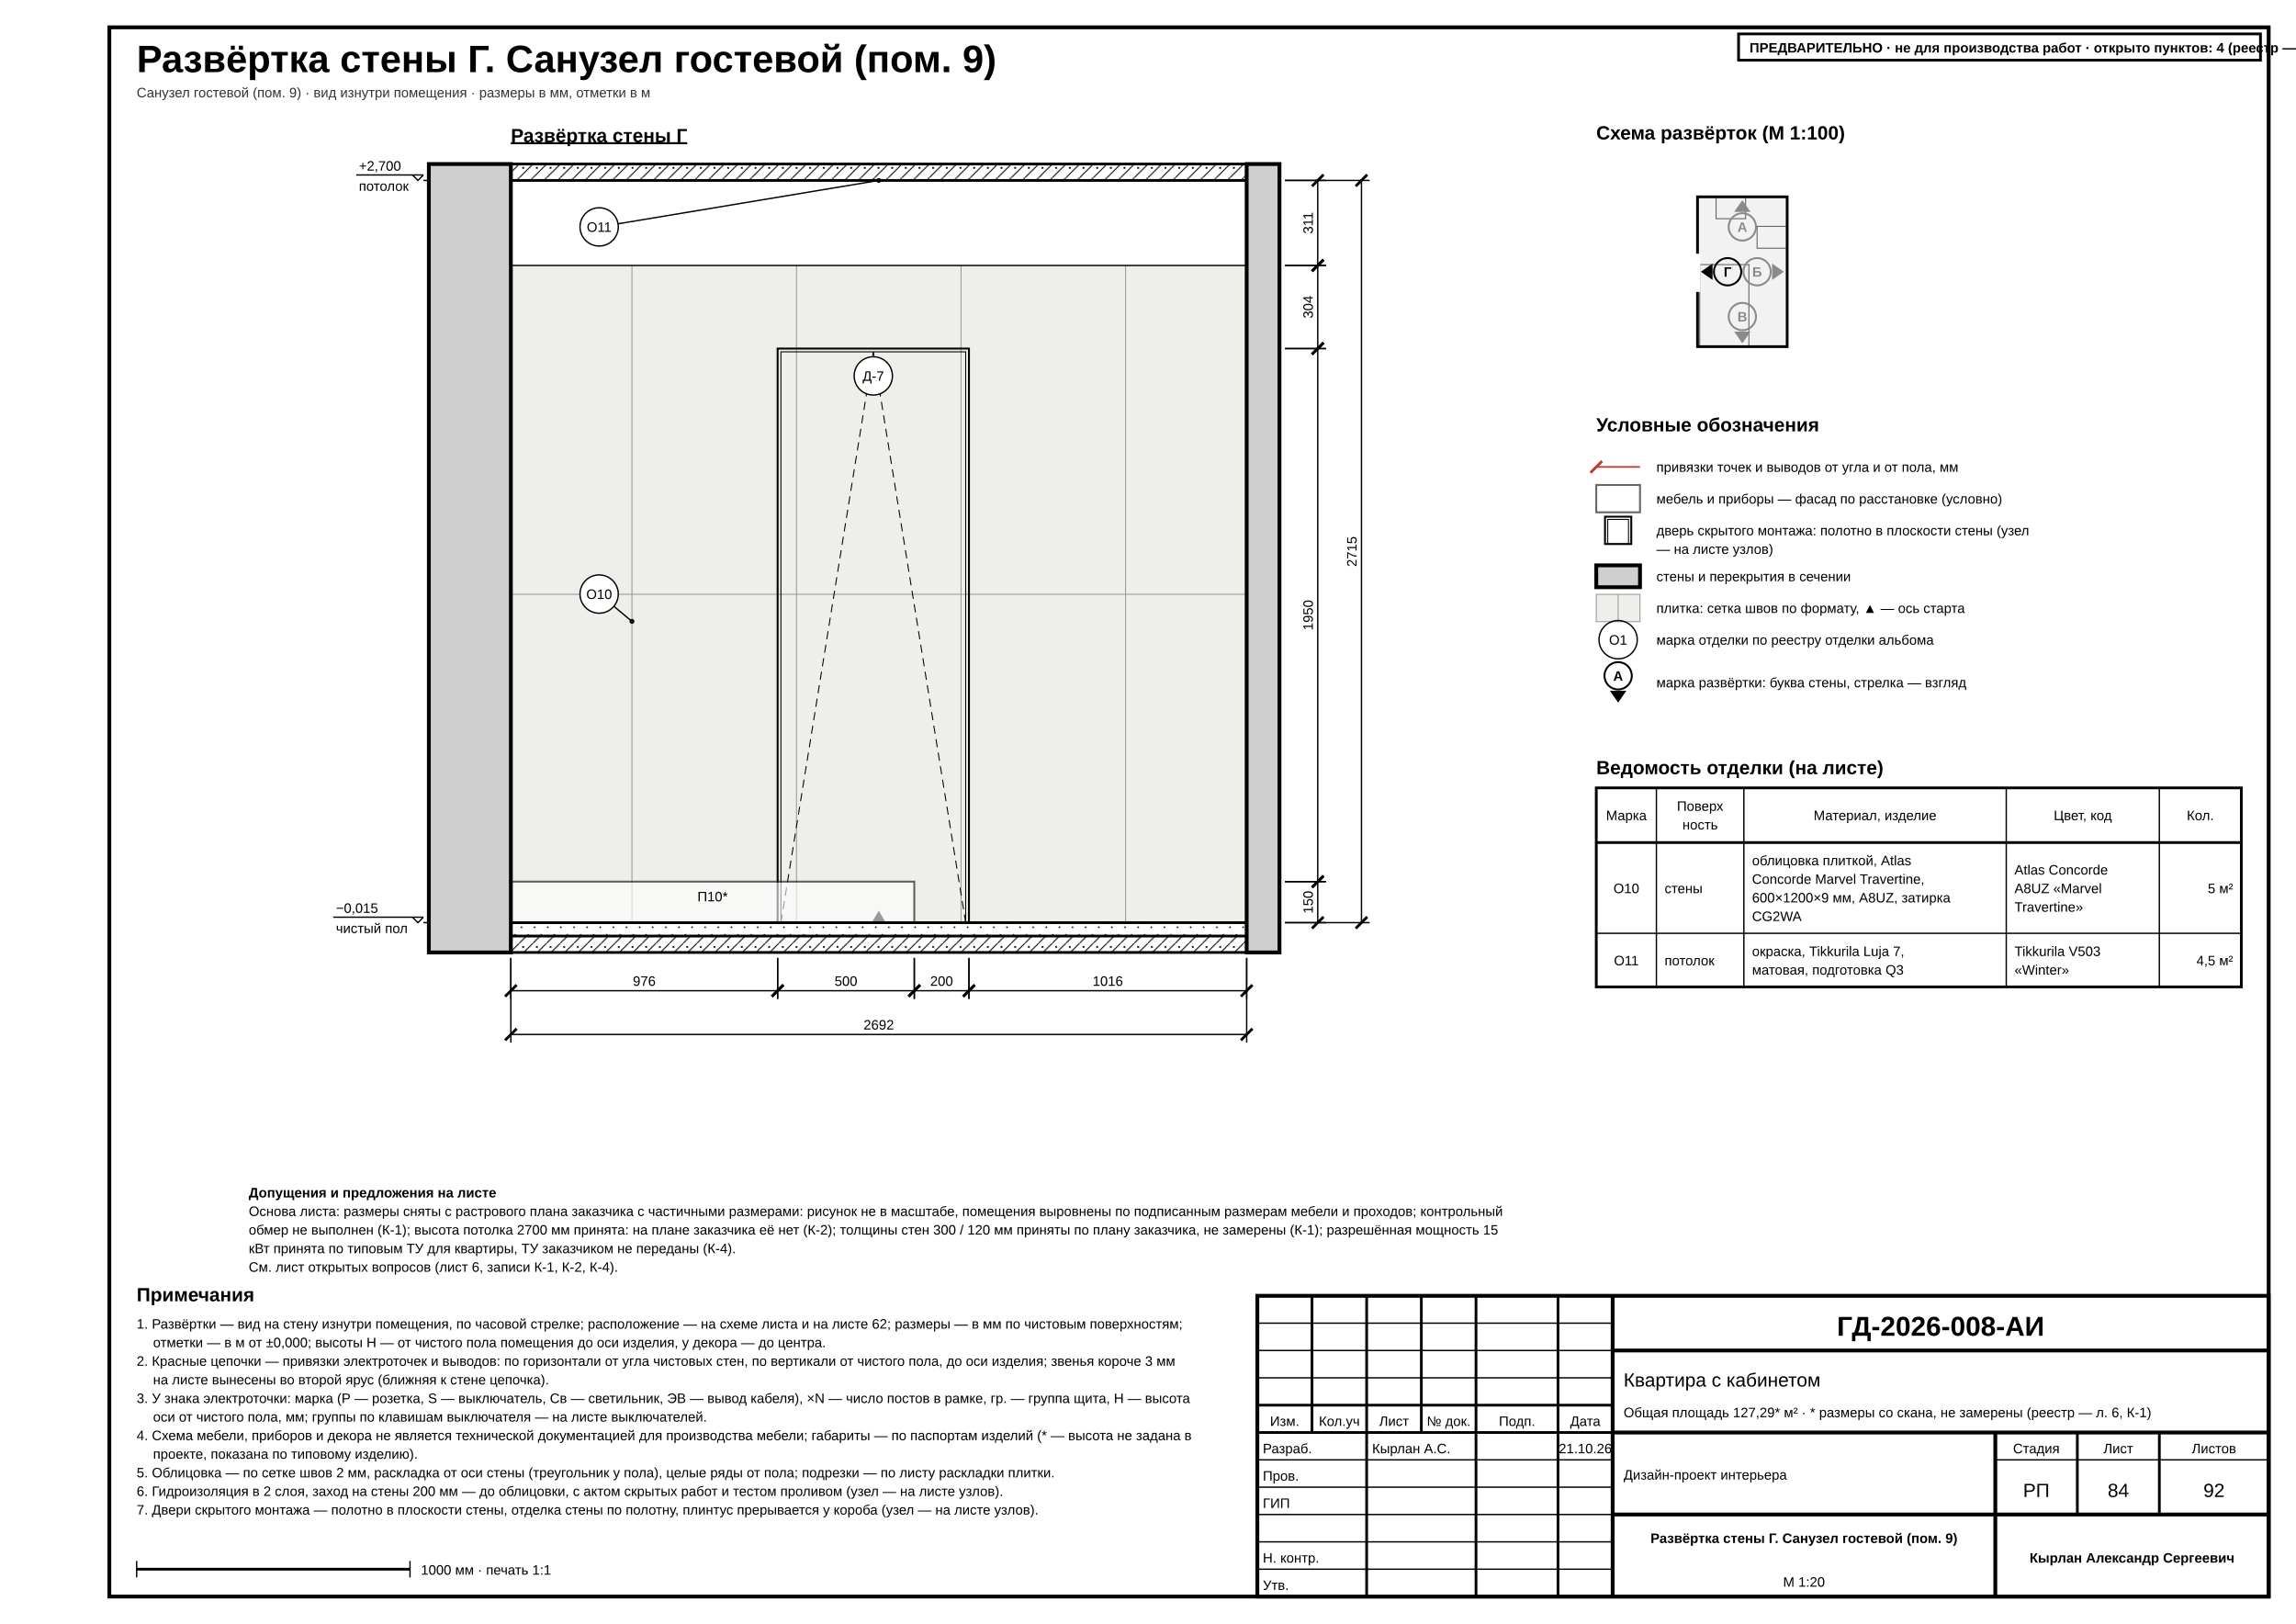
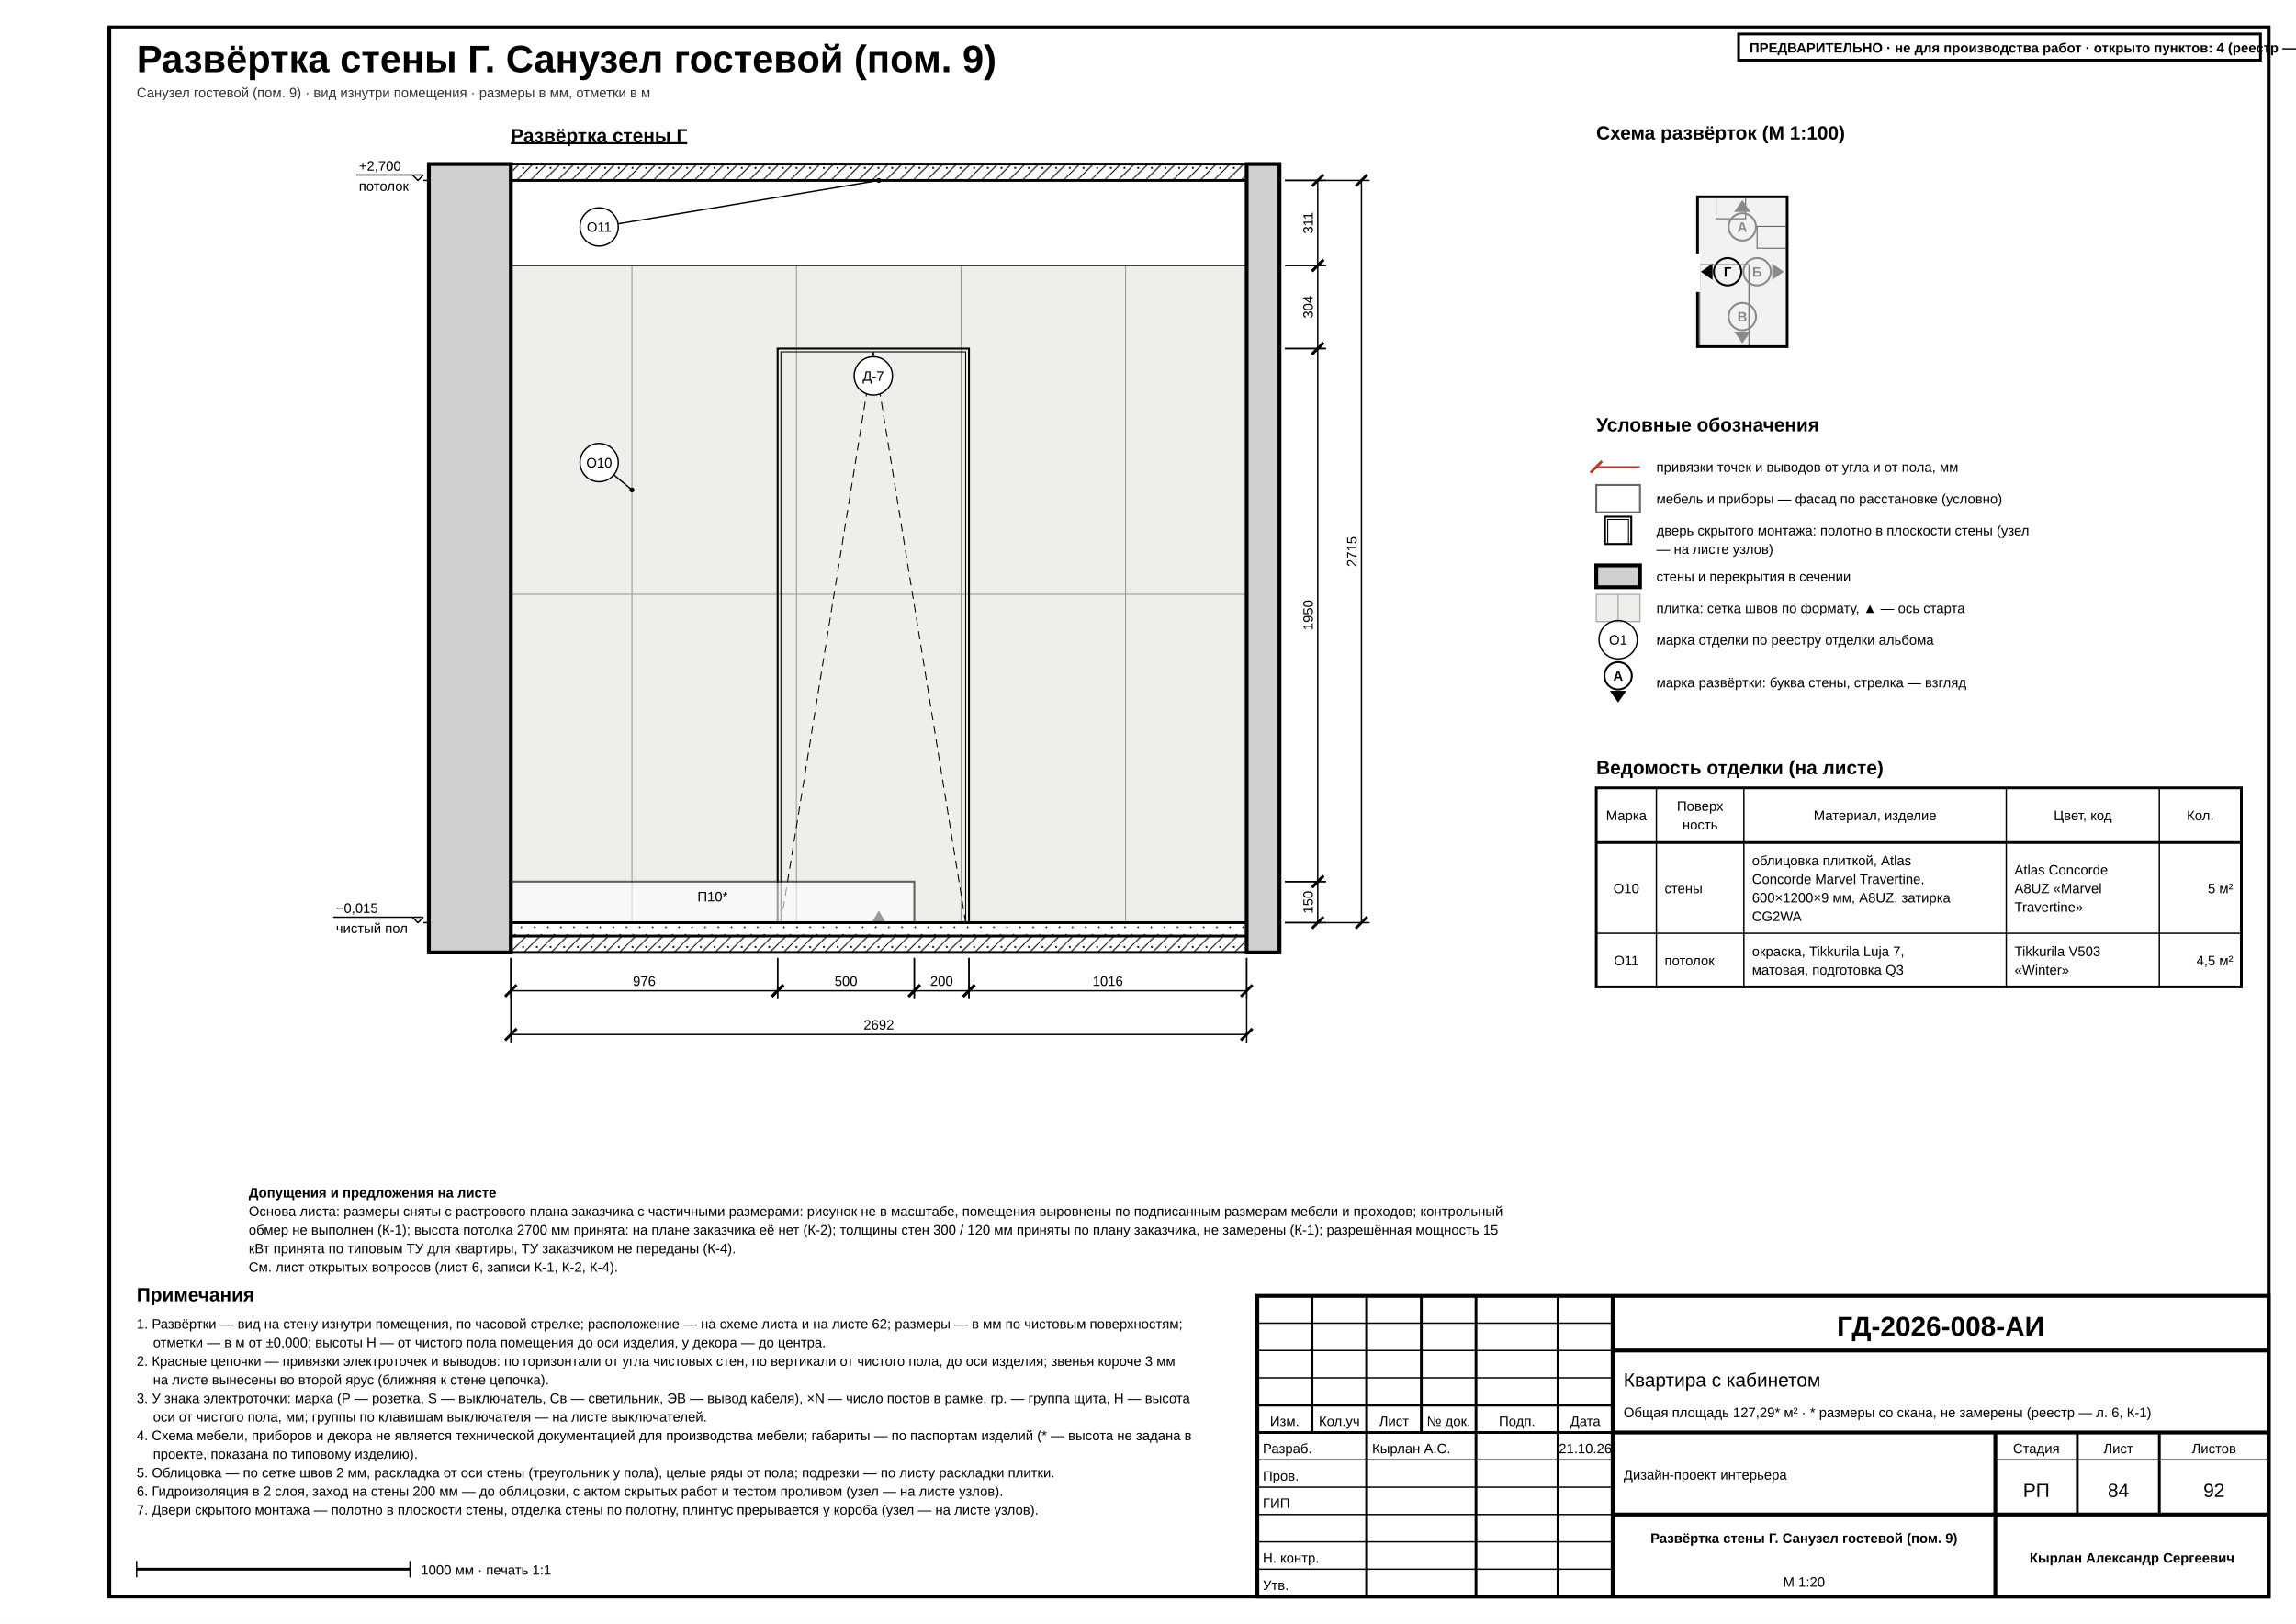
<svg xmlns="http://www.w3.org/2000/svg" width="420mm" height="297mm" viewBox="0 0 420 297" font-family="'GOST type A','ISOCPEUR','Arial Narrow',Arial,sans-serif" data-sheet="elevation" data-scale="1:20">
  <rect width="420" height="297" fill="#fff" />
  <rect x="20" y="5" width="395" height="287" fill="none" stroke="#000" stroke-width="0.7" />
  <text x="25" y="13.2" font-size="7" font-weight="700" fill="#000">Развёртка стены Г. Санузел гостевой (пом. 9)</text>
  <text x="25" y="17.8" font-size="2.5" fill="#333">Санузел гостевой (пом. 9) · вид изнутри помещения · размеры в мм, отметки в м</text>
  <defs>
    <pattern id="h-concrete" patternUnits="userSpaceOnUse" width="2.5" height="2.5">
      <line x1="0" y1="2.5" x2="2.5" y2="0" stroke="#000" stroke-width="0.18" />
      <circle cx="0.7" cy="0.7" r="0.18" fill="#000" />
    </pattern>
    <pattern id="h-screed" patternUnits="userSpaceOnUse" width="2.4" height="2.4">
      <circle cx="0.6" cy="0.6" r="0.16" fill="#000" />
      <circle cx="1.8" cy="1.6" r="0.16" fill="#000" />
    </pattern>
  </defs>
  <g data-el="view" data-scale="1:20" data-wall="D">
    <text x="93.45" y="26" font-size="3.5" font-weight="700" text-decoration="underline" fill="#000">Развёртка стены Г</text>
    <g data-el="finish-zones">
      <clipPath id="ez-r9D6460">
        <rect x="93.45" y="33" width="134.6" height="135.75" />
      </clipPath>
      <g clip-path="url(#ez-r9D6460)">
        <rect x="93.45" y="48.55" width="134.6" height="120.2" fill="#eeeeea" stroke="none" />
        <g data-el="tile-grid" stroke="#9a9a9a">
          <line x1="115.6" y1="48.55" x2="115.6" y2="168.75" stroke-width="0.18" />
          <line x1="145.7" y1="48.55" x2="145.7" y2="168.75" stroke-width="0.18" />
          <line x1="175.8" y1="48.55" x2="175.8" y2="168.75" stroke-width="0.18" />
          <line x1="205.9" y1="48.55" x2="205.9" y2="168.75" stroke-width="0.18" />
          <line x1="93.45" y1="108.7" x2="228.05" y2="108.7" stroke-width="0.18" />
          <g data-el="tile-start">
            <path d="M 159.35 168.95 L 160.75 166.55 L 162.15 168.95 Z" fill="#000" stroke="none" />
          </g>
        </g>
        <line x1="93.45" y1="48.55" x2="228.05" y2="48.55" stroke="#000" stroke-width="0.25" />
      </g>
    </g>
    <g data-el="openings">
      <rect x="142.25" y="63.75" width="35" height="105" fill="none" stroke="#000" stroke-width="0.35" />
      <rect x="142.85" y="64.35" width="33.8" height="104.4" fill="none" stroke="#000" stroke-width="0.18" />
      <line x1="142.85" y1="168.75" x2="159.75" y2="64.35" stroke="#000" stroke-width="0.18" stroke-dasharray="1.5 1" />
      <line x1="176.65" y1="168.75" x2="159.75" y2="64.35" stroke="#000" stroke-width="0.18" stroke-dasharray="1.5 1" />
      <g data-el="mark">
        <circle cx="159.75" cy="68.75" r="3.5" fill="#fff" stroke="#000" stroke-width="0.25" />
        <text x="159.75" y="69.65" font-size="2.5" text-anchor="middle" fill="#000">Д-7</text>
      </g>
    </g>
    <g data-el="furniture" opacity="0.6">
      <rect x="93.45" y="161.25" width="73.8" height="7.5" fill="#fff" stroke="#000" stroke-width="0.35" />
    </g>
    <text x="130.35" y="164.85" font-size="2.5" text-anchor="middle" fill="#000">П10*</text>
    <g data-el="walls">
      <rect x="78.45" y="30" width="15" height="144.2" fill="#cfcfcf" stroke="#000" stroke-width="0.7" />
      <rect x="228.05" y="30" width="6" height="144.2" fill="#cfcfcf" stroke="#000" stroke-width="0.7" />
      <rect x="93.45" y="30" width="134.6" height="3" fill="url(#h-concrete)" stroke="#000" stroke-width="0.5" />
      <rect x="93.45" y="171.2" width="134.6" height="3" fill="url(#h-concrete)" stroke="#000" stroke-width="0.5" />
      <rect x="93.45" y="168.75" width="134.6" height="2.45" fill="url(#h-screed)" stroke="#000" stroke-width="0.25" />
      <line x1="93.45" y1="168.75" x2="228.05" y2="168.75" stroke="#000" stroke-width="0.5" />
    </g>
    <g data-el="el-points" />
    <g data-el="el-labels" />
    <g data-el="finish-marks">
      <g data-el="finish-mark">
-         <line x1="112.29" y1="110.89" x2="115.6" y2="113.65" stroke="#000" stroke-width="0.25" />
-         <circle cx="115.6" cy="113.65" r="0.45" fill="#000" />
-         <circle cx="109.6" cy="108.65" r="3.5" fill="#fff" stroke="#000" stroke-width="0.25" />
-         <text x="109.6" y="109.55" font-size="2.5" text-anchor="middle" fill="#000">О10</text>
+         <line x1="112.29" y1="86.85" x2="115.6" y2="89.61" stroke="#000" stroke-width="0.25" />
+         <circle cx="115.6" cy="89.61" r="0.45" fill="#000" />
+         <circle cx="109.6" cy="84.61" r="3.5" fill="#fff" stroke="#000" stroke-width="0.25" />
+         <text x="109.6" y="85.51" font-size="2.5" text-anchor="middle" fill="#000">О10</text>
      </g>
      <g data-el="finish-mark">
        <line x1="113.05" y1="40.93" x2="160.75" y2="33" stroke="#000" stroke-width="0.25" />
        <circle cx="160.75" cy="33" r="0.45" fill="#000" />
        <circle cx="109.6" cy="41.5" r="3.5" fill="#fff" stroke="#000" stroke-width="0.25" />
        <text x="109.6" y="42.4" font-size="2.5" text-anchor="middle" fill="#000">О11</text>
      </g>
    </g>
    <g data-el="levels">
      <line x1="77.45" y1="168.75" x2="78.45" y2="168.75" stroke="#000" stroke-width="0.25" />
-       <g data-el="level">
+       <g data-el="level" data-v="-15">
        <path d="M 75.45 167.75 L 76.45 168.75 L 77.45 167.75" fill="none" stroke="#000" stroke-width="0.25" />
        <line x1="77.45" y1="167.75" x2="60.95" y2="167.75" stroke="#000" stroke-width="0.25" />
        <text x="61.45" y="166.95" font-size="2.5" fill="#000">−0,015</text>
        <text x="61.45" y="170.65" font-size="2.5" fill="#000">чистый пол</text>
      </g>
      <line x1="77.45" y1="33" x2="78.45" y2="33" stroke="#000" stroke-width="0.25" />
-       <g data-el="level">
+       <g data-el="level" data-v="2700">
        <path d="M 75.45 32 L 76.45 33 L 77.45 32" fill="none" stroke="#000" stroke-width="0.25" />
        <line x1="77.45" y1="32" x2="65.15" y2="32" stroke="#000" stroke-width="0.25" />
        <text x="65.65" y="31.2" font-size="2.5" fill="#000">+2,700</text>
        <text x="65.65" y="34.9" font-size="2.5" fill="#000">потолок</text>
      </g>
    </g>
    <g data-el="dims">
      <g data-a="r9D6460u0" data-b="r9D6460u976">
        <line x1="93.45" y1="175.2" x2="93.45" y2="182.7" stroke="#000" stroke-width="0.25" />
        <line x1="142.25" y1="175.2" x2="142.25" y2="182.7" stroke="#000" stroke-width="0.25" />
        <line x1="93.45" y1="181.2" x2="142.25" y2="181.2" stroke="#000" stroke-width="0.25" />
        <line x1="92.39" y1="182.26" x2="94.51" y2="180.14" stroke="#000" stroke-width="0.5" />
        <line x1="141.19" y1="182.26" x2="143.31" y2="180.14" stroke="#000" stroke-width="0.5" />
        <text x="117.85" y="180.3" font-size="2.5" text-anchor="middle" fill="#000">976</text>
      </g>
      <g data-a="r9D6460u976" data-b="r9D6460u1476">
        <line x1="142.25" y1="175.2" x2="142.25" y2="182.7" stroke="#000" stroke-width="0.25" />
        <line x1="167.25" y1="175.2" x2="167.25" y2="182.7" stroke="#000" stroke-width="0.25" />
        <line x1="142.25" y1="181.2" x2="167.25" y2="181.2" stroke="#000" stroke-width="0.25" />
        <line x1="141.19" y1="182.26" x2="143.31" y2="180.14" stroke="#000" stroke-width="0.5" />
        <line x1="166.19" y1="182.26" x2="168.31" y2="180.14" stroke="#000" stroke-width="0.5" />
        <text x="154.75" y="180.3" font-size="2.5" text-anchor="middle" fill="#000">500</text>
      </g>
      <g data-a="r9D6460u1476" data-b="r9D6460u1676">
        <line x1="167.25" y1="175.2" x2="167.25" y2="182.7" stroke="#000" stroke-width="0.25" />
        <line x1="177.25" y1="175.2" x2="177.25" y2="182.7" stroke="#000" stroke-width="0.25" />
        <line x1="167.25" y1="181.2" x2="177.25" y2="181.2" stroke="#000" stroke-width="0.25" />
        <line x1="166.19" y1="182.26" x2="168.31" y2="180.14" stroke="#000" stroke-width="0.5" />
        <line x1="176.19" y1="182.26" x2="178.31" y2="180.14" stroke="#000" stroke-width="0.5" />
        <text x="172.25" y="180.3" font-size="2.5" text-anchor="middle" fill="#000">200</text>
      </g>
      <g data-a="r9D6460u1676" data-b="r9D6460u2692">
        <line x1="177.25" y1="175.2" x2="177.25" y2="182.7" stroke="#000" stroke-width="0.25" />
        <line x1="228.05" y1="175.2" x2="228.05" y2="182.7" stroke="#000" stroke-width="0.25" />
        <line x1="177.25" y1="181.2" x2="228.05" y2="181.2" stroke="#000" stroke-width="0.25" />
        <line x1="176.19" y1="182.26" x2="178.31" y2="180.14" stroke="#000" stroke-width="0.5" />
        <line x1="226.99" y1="182.26" x2="229.11" y2="180.14" stroke="#000" stroke-width="0.5" />
        <text x="202.65" y="180.3" font-size="2.5" text-anchor="middle" fill="#000">1016</text>
      </g>
      <g data-a="r9D6460u0" data-b="r9D6460u2692" data-control="1">
        <line x1="93.45" y1="175.2" x2="93.45" y2="190.7" stroke="#000" stroke-width="0.25" />
        <line x1="228.05" y1="175.2" x2="228.05" y2="190.7" stroke="#000" stroke-width="0.25" />
        <line x1="93.45" y1="189.2" x2="228.05" y2="189.2" stroke="#000" stroke-width="0.25" />
        <line x1="92.39" y1="190.26" x2="94.51" y2="188.14" stroke="#000" stroke-width="0.5" />
        <line x1="226.99" y1="190.26" x2="229.11" y2="188.14" stroke="#000" stroke-width="0.5" />
        <text x="160.75" y="188.3" font-size="2.5" text-anchor="middle" fill="#000">2692</text>
      </g>
      <g data-a="r9D6460h0" data-b="r9D6460h150">
        <line x1="235.05" y1="161.25" x2="242.55" y2="161.25" stroke="#000" stroke-width="0.25" />
        <line x1="235.05" y1="168.75" x2="242.55" y2="168.75" stroke="#000" stroke-width="0.25" />
        <line x1="241.05" y1="161.25" x2="241.05" y2="168.75" stroke="#000" stroke-width="0.25" />
        <line x1="239.99" y1="162.31" x2="242.11" y2="160.19" stroke="#000" stroke-width="0.5" />
        <line x1="239.99" y1="169.81" x2="242.11" y2="167.69" stroke="#000" stroke-width="0.5" />
        <text x="240.15" y="165" font-size="2.5" text-anchor="middle" transform="rotate(-90 240.15 165)" fill="#000">150</text>
      </g>
      <g data-a="r9D6460h150" data-b="r9D6460h2100">
        <line x1="235.05" y1="63.75" x2="242.55" y2="63.75" stroke="#000" stroke-width="0.25" />
        <line x1="235.05" y1="161.25" x2="242.55" y2="161.25" stroke="#000" stroke-width="0.25" />
        <line x1="241.05" y1="63.75" x2="241.05" y2="161.25" stroke="#000" stroke-width="0.25" />
        <line x1="239.99" y1="64.81" x2="242.11" y2="62.69" stroke="#000" stroke-width="0.5" />
        <line x1="239.99" y1="162.31" x2="242.11" y2="160.19" stroke="#000" stroke-width="0.5" />
        <text x="240.15" y="112.5" font-size="2.5" text-anchor="middle" transform="rotate(-90 240.15 112.5)" fill="#000">1950</text>
      </g>
      <g data-a="r9D6460h2100" data-b="r9D6460h2404">
        <line x1="235.05" y1="48.55" x2="242.55" y2="48.55" stroke="#000" stroke-width="0.25" />
        <line x1="235.05" y1="63.75" x2="242.55" y2="63.75" stroke="#000" stroke-width="0.25" />
        <line x1="241.05" y1="48.55" x2="241.05" y2="63.75" stroke="#000" stroke-width="0.25" />
        <line x1="239.99" y1="49.61" x2="242.11" y2="47.49" stroke="#000" stroke-width="0.5" />
        <line x1="239.99" y1="64.81" x2="242.11" y2="62.69" stroke="#000" stroke-width="0.5" />
        <text x="240.15" y="56.15" font-size="2.5" text-anchor="middle" transform="rotate(-90 240.15 56.15)" fill="#000">304</text>
      </g>
      <g data-a="r9D6460h2404" data-b="r9D6460h2715">
        <line x1="235.05" y1="33" x2="242.55" y2="33" stroke="#000" stroke-width="0.25" />
        <line x1="235.05" y1="48.55" x2="242.55" y2="48.55" stroke="#000" stroke-width="0.25" />
        <line x1="241.05" y1="33" x2="241.05" y2="48.55" stroke="#000" stroke-width="0.25" />
        <line x1="239.99" y1="34.06" x2="242.11" y2="31.94" stroke="#000" stroke-width="0.5" />
        <line x1="239.99" y1="49.61" x2="242.11" y2="47.49" stroke="#000" stroke-width="0.5" />
        <text x="240.15" y="40.77" font-size="2.5" text-anchor="middle" transform="rotate(-90 240.15 40.77)" fill="#000">311</text>
      </g>
      <g data-a="r9D6460h0" data-b="r9D6460h2715" data-control="1">
        <line x1="235.05" y1="33" x2="250.55" y2="33" stroke="#000" stroke-width="0.25" />
        <line x1="235.05" y1="168.75" x2="250.55" y2="168.75" stroke="#000" stroke-width="0.25" />
        <line x1="249.05" y1="33" x2="249.05" y2="168.75" stroke="#000" stroke-width="0.25" />
        <line x1="247.99" y1="34.06" x2="250.11" y2="31.94" stroke="#000" stroke-width="0.5" />
        <line x1="247.99" y1="169.81" x2="250.11" y2="167.69" stroke="#000" stroke-width="0.5" />
        <text x="248.15" y="100.88" font-size="2.5" text-anchor="middle" transform="rotate(-90 248.15 100.88)" fill="#000">2715</text>
      </g>
    </g>
  </g>
  <g data-el="elev-key">
    <text x="292" y="25.5" font-size="3.5" font-weight="700" fill="#000">Схема развёрток (М 1:100)</text>
    <path d="M 310.52 36 L 326.92 36 L 326.92 63.4 L 310.52 63.4 Z" fill="#f2f2f2" stroke="#000" stroke-width="0.5" />
    <g opacity="0.6">
      <rect x="310.92" y="48.4" width="9" height="15" fill="none" stroke="#000" stroke-width="0.18" />
      <rect x="321.42" y="41.4" width="5.5" height="4" fill="none" stroke="#000" stroke-width="0.18" />
      <rect x="313.92" y="36" width="5.4" height="4" fill="none" stroke="#000" stroke-width="0.18" />
    </g>
    <rect x="310.02" y="46.4" width="1" height="7" fill="#fff" stroke="none" />
    <g data-el="elev-mark" data-wall="A">
      <text x="318.72" y="42.4" font-size="2.5" text-anchor="middle" font-weight="700" fill="#8a8a8a">А</text>
      <path d="M 318.72 36.6 L 320.22 38.75 L 317.22 38.75 Z" fill="#8a8a8a" />
      <circle cx="318.72" cy="41.5" r="2.5" fill="none" stroke="#8a8a8a" stroke-width="0.35" />
    </g>
    <g data-el="elev-mark" data-wall="B">
      <text x="321.42" y="50.6" font-size="2.5" text-anchor="middle" font-weight="700" fill="#8a8a8a">Б</text>
      <path d="M 326.32 49.7 L 324.17 51.2 L 324.17 48.2 Z" fill="#8a8a8a" />
      <circle cx="321.42" cy="49.7" r="2.5" fill="none" stroke="#8a8a8a" stroke-width="0.35" />
    </g>
    <g data-el="elev-mark" data-wall="C">
      <text x="318.72" y="58.8" font-size="2.5" text-anchor="middle" font-weight="700" fill="#8a8a8a">В</text>
      <path d="M 318.72 62.8 L 317.22 60.65 L 320.22 60.65 Z" fill="#8a8a8a" />
      <circle cx="318.72" cy="57.9" r="2.5" fill="none" stroke="#8a8a8a" stroke-width="0.35" />
    </g>
    <g data-el="elev-mark" data-wall="D">
      <text x="316.02" y="50.6" font-size="2.5" text-anchor="middle" font-weight="700" fill="#000">Г</text>
      <path d="M 311.13 49.7 L 313.27 48.2 L 313.27 51.2 Z" fill="#000" />
      <circle cx="316.02" cy="49.7" r="2.5" fill="none" stroke="#000" stroke-width="0.35" />
    </g>
  </g>
  <g data-el="legend">
    <text x="292" y="78.9" font-size="3.5" font-weight="700" fill="#000">Условные обозначения</text>
    <g>
      <line x1="290.94" y1="86.46" x2="293.06" y2="84.34" stroke="#c0392b" stroke-width="0.5" />
      <rect x="292" y="85.25" width="8" height="0.3" fill="#c0392b" />
    </g>
    <text x="303" y="86.3" font-size="2.5" fill="#000">привязки точек и выводов от угла и от пола, мм</text>
    <g>
      <rect x="292" y="88.7" width="8" height="5" fill="#fff" stroke="#000" stroke-width="0.35" opacity="0.6" />
    </g>
    <text x="303" y="92.1" font-size="2.5" fill="#000">мебель и приборы — фасад по расстановке (условно)</text>
    <g>
      <rect x="293.6" y="94.5" width="4.8" height="5" fill="none" stroke="#000" stroke-width="0.35" />
      <rect x="294.1" y="95" width="3.8" height="4.5" fill="none" stroke="#000" stroke-width="0.18" />
    </g>
    <text x="303" y="97.9" font-size="2.5" fill="#000">дверь скрытого монтажа: полотно в плоскости стены (узел</text>
    <text x="303" y="101.3" font-size="2.5" fill="#000">— на листе узлов)</text>
    <g>
      <rect x="292" y="103.4" width="8" height="4" fill="#cfcfcf" stroke="#000" stroke-width="0.7" />
    </g>
    <text x="303" y="106.3" font-size="2.5" fill="#000">стены и перекрытия в сечении</text>
    <g>
      <rect x="292" y="108.7" width="8" height="5" fill="#eeeeea" stroke="#9a9a9a" stroke-width="0.18" />
      <line x1="296" y1="108.7" x2="296" y2="113.7" stroke="#9a9a9a" stroke-width="0.18" />
    </g>
    <text x="303" y="112.1" font-size="2.5" fill="#000">плитка: сетка швов по формату, ▲ — ось старта</text>
    <g>
      <text x="296" y="117.9" font-size="2.5" text-anchor="middle" fill="#000">О1</text>
      <circle cx="296" cy="117" r="3.5" fill="none" stroke="#000" stroke-width="0.25" />
    </g>
    <text x="303" y="117.9" font-size="2.5" fill="#000">марка отделки по реестру отделки альбома</text>
    <g>
      <g data-wall="C">
        <text x="296" y="124.5" font-size="2.5" text-anchor="middle" font-weight="700" fill="#000">А</text>
        <path d="M 296 128.5 L 294.5 126.35 L 297.5 126.35 Z" fill="#000" />
        <circle cx="296" cy="123.6" r="2.5" fill="none" stroke="#000" stroke-width="0.35" />
      </g>
    </g>
    <text x="303" y="125.7" font-size="2.5" fill="#000">марка развёртки: буква стены, стрелка — взгляд</text>
  </g>
  <g data-el="finish-table">
    <text x="292" y="141.6" font-size="3.5" font-weight="700" fill="#000">Ведомость отделки (на листе)</text>
    <rect x="292" y="144.1" width="118" height="36.4" fill="none" stroke="#000" stroke-width="0.5" />
    <line x1="292" y1="154.1" x2="410" y2="154.1" stroke="#000" stroke-width="0.5" />
    <text x="297.5" y="150" font-size="2.5" text-anchor="middle" fill="#000">Марка</text>
    <line x1="303" y1="144.1" x2="303" y2="180.5" stroke="#000" stroke-width="0.25" />
    <text x="311" y="148.3" font-size="2.5" text-anchor="middle" fill="#000">Поверх</text>
    <text x="311" y="151.7" font-size="2.5" text-anchor="middle" fill="#000">ность</text>
    <line x1="319" y1="144.1" x2="319" y2="180.5" stroke="#000" stroke-width="0.25" />
    <text x="343" y="150" font-size="2.5" text-anchor="middle" fill="#000">Материал, изделие</text>
    <line x1="367" y1="144.1" x2="367" y2="180.5" stroke="#000" stroke-width="0.25" />
    <text x="381" y="150" font-size="2.5" text-anchor="middle" fill="#000">Цвет, код</text>
    <line x1="395" y1="144.1" x2="395" y2="180.5" stroke="#000" stroke-width="0.25" />
    <text x="402.5" y="150" font-size="2.5" text-anchor="middle" fill="#000">Кол.</text>
    <g>
      <text x="297.5" y="163.35" font-size="2.5" text-anchor="middle" fill="#000">О10</text>
      <text x="304.5" y="163.35" font-size="2.5" fill="#000">стены</text>
      <text x="320.5" y="158.25" font-size="2.5" fill="#000">облицовка плиткой, Atlas</text>
      <text x="320.5" y="161.65" font-size="2.5" fill="#000">Concorde Marvel Travertine,</text>
      <text x="320.5" y="165.05" font-size="2.5" fill="#000">600×1200×9 мм, A8UZ, затирка</text>
      <text x="320.5" y="168.45" font-size="2.5" fill="#000">CG2WA</text>
      <text x="368.5" y="159.95" font-size="2.5" fill="#000">Atlas Concorde</text>
      <text x="368.5" y="163.35" font-size="2.5" fill="#000">A8UZ «Marvel</text>
      <text x="368.5" y="166.75" font-size="2.5" fill="#000">Travertine»</text>
      <text x="408.5" y="163.35" font-size="2.5" text-anchor="end" fill="#000">5 м²</text>
    </g>
    <line x1="292" y1="170.7" x2="410" y2="170.7" stroke="#000" stroke-width="0.25" />
    <g>
      <text x="297.5" y="176.55" font-size="2.5" text-anchor="middle" fill="#000">О11</text>
      <text x="304.5" y="176.55" font-size="2.5" fill="#000">потолок</text>
      <text x="320.5" y="174.85" font-size="2.5" fill="#000">окраска, Tikkurila Luja 7,</text>
      <text x="320.5" y="178.25" font-size="2.5" fill="#000">матовая, подготовка Q3</text>
      <text x="368.5" y="174.85" font-size="2.5" fill="#000">Tikkurila V503</text>
      <text x="368.5" y="178.25" font-size="2.5" fill="#000">«Winter»</text>
      <text x="408.5" y="176.55" font-size="2.5" text-anchor="end" fill="#000">4,5 м²</text>
    </g>
  </g>
  <g data-el="ref-back" data-target="62" />
  <g data-el="notes">
    <text x="25" y="238" font-size="3.5" font-weight="700" fill="#000">Примечания</text>
    <text x="25" y="243" font-size="2.5" fill="#000">1. Развёртки — вид на стену изнутри помещения, по часовой стрелке; расположение — на схеме листа и на листе 62; размеры — в мм по чистовым поверхностям;</text>
    <text x="28" y="246.4" font-size="2.5" fill="#000">отметки — в м от ±0,000; высоты Н — от чистого пола помещения до оси изделия, у декора — до центра.</text>
    <text x="25" y="249.8" font-size="2.5" fill="#000">2. Красные цепочки — привязки электроточек и выводов: по горизонтали от угла чистовых стен, по вертикали от чистого пола, до оси изделия; звенья короче 3 мм</text>
    <text x="28" y="253.2" font-size="2.5" fill="#000">на листе вынесены во второй ярус (ближняя к стене цепочка).</text>
    <text x="25" y="256.6" font-size="2.5" fill="#000">3. У знака электроточки: марка (Р — розетка, S — выключатель, Св — светильник, ЭВ — вывод кабеля), ×N — число постов в рамке, гр. — группа щита, Н — высота</text>
    <text x="28" y="260" font-size="2.5" fill="#000">оси от чистого пола, мм; группы по клавишам выключателя — на листе выключателей.</text>
    <text x="25" y="263.4" font-size="2.5" fill="#000">4. Схема мебели, приборов и декора не является технической документацией для производства мебели; габариты — по паспортам изделий (* — высота не задана в</text>
    <text x="28" y="266.8" font-size="2.5" fill="#000">проекте, показана по типовому изделию).</text>
    <text x="25" y="270.2" font-size="2.5" fill="#000">5. Облицовка — по сетке швов 2 мм, раскладка от оси стены (треугольник у пола), целые ряды от пола; подрезки — по листу раскладки плитки.</text>
    <text x="25" y="273.6" font-size="2.5" fill="#000">6. Гидроизоляция в 2 слоя, заход на стены 200 мм — до облицовки, с актом скрытых работ и тестом проливом (узел — на листе узлов).</text>
    <text x="25" y="277" font-size="2.5" fill="#000">7. Двери скрытого монтажа — полотно в плоскости стены, отделка стены по полотну, плинтус прерывается у короба (узел — на листе узлов).</text>
  </g>
  <g data-el="scale-bar">
    <line x1="25" y1="287" x2="75" y2="287" stroke="#000" stroke-width="0.5" />
    <line x1="25" y1="285.5" x2="25" y2="288.5" stroke="#000" stroke-width="0.25" />
    <line x1="75" y1="285.5" x2="75" y2="288.5" stroke="#000" stroke-width="0.25" />
    <text x="77" y="288" font-size="2.5" fill="#000">1000 мм · печать 1:1</text>
  </g>
  <g data-el="assumed-notes" data-flags="" data-ids="К-1 К-2 К-4" data-level="0">
    <text x="45.5" y="219" font-size="2.5" font-weight="700" fill="#000">Допущения и предложения на листе</text>
    <text x="45.5" y="222.4" font-size="2.5" fill="#000">Основа листа: размеры сняты с растрового плана заказчика с частичными размерами: рисунок не в масштабе, помещения выровнены по подписанным размерам мебели и проходов; контрольный</text>
    <text x="45.5" y="225.8" font-size="2.5" fill="#000">обмер не выполнен (К-1); высота потолка 2700 мм принята: на плане заказчика её нет (К-2); толщины стен 300 / 120 мм приняты по плану заказчика, не замерены (К-1); разрешённая мощность 15</text>
    <text x="45.5" y="229.2" font-size="2.5" fill="#000">кВт принята по типовым ТУ для квартиры, ТУ заказчиком не переданы (К-4).</text>
    <text x="45.5" y="232.6" font-size="2.5" fill="#000">См. лист открытых вопросов (лист 6, записи К-1, К-2, К-4).</text>
  </g>
  <g data-el="stamp">
    <rect x="230" y="237" width="185" height="55" fill="none" stroke="#000" stroke-width="0.7" />
    <line x1="230" y1="242" x2="295" y2="242" stroke="#000" stroke-width="0.25" />
    <line x1="230" y1="247" x2="295" y2="247" stroke="#000" stroke-width="0.25" />
    <line x1="230" y1="252" x2="295" y2="252" stroke="#000" stroke-width="0.25" />
    <line x1="230" y1="257" x2="295" y2="257" stroke="#000" stroke-width="0.5" />
    <line x1="230" y1="262" x2="295" y2="262" stroke="#000" stroke-width="0.5" />
    <line x1="230" y1="267" x2="295" y2="267" stroke="#000" stroke-width="0.25" />
    <line x1="230" y1="272" x2="295" y2="272" stroke="#000" stroke-width="0.25" />
    <line x1="230" y1="277" x2="295" y2="277" stroke="#000" stroke-width="0.25" />
    <line x1="230" y1="282" x2="295" y2="282" stroke="#000" stroke-width="0.25" />
    <line x1="230" y1="287" x2="295" y2="287" stroke="#000" stroke-width="0.25" />
    <line x1="240" y1="237" x2="240" y2="262" stroke="#000" stroke-width="0.5" />
    <line x1="250" y1="237" x2="250" y2="262" stroke="#000" stroke-width="0.5" />
    <line x1="260" y1="237" x2="260" y2="262" stroke="#000" stroke-width="0.5" />
    <line x1="270" y1="237" x2="270" y2="262" stroke="#000" stroke-width="0.5" />
    <line x1="285" y1="237" x2="285" y2="262" stroke="#000" stroke-width="0.5" />
    <line x1="250" y1="262" x2="250" y2="292" stroke="#000" stroke-width="0.5" />
    <line x1="270" y1="262" x2="270" y2="292" stroke="#000" stroke-width="0.5" />
    <line x1="285" y1="262" x2="285" y2="292" stroke="#000" stroke-width="0.5" />
    <line x1="295" y1="237" x2="295" y2="292" stroke="#000" stroke-width="0.7" />
    <text x="235" y="260.8" font-size="2.5" text-anchor="middle" fill="#000">Изм.</text>
    <text x="245" y="260.8" font-size="2.5" text-anchor="middle" fill="#000">Кол.уч</text>
    <text x="255" y="260.8" font-size="2.5" text-anchor="middle" fill="#000">Лист</text>
    <text x="265" y="260.8" font-size="2.5" text-anchor="middle" fill="#000">№ док.</text>
    <text x="277.5" y="260.8" font-size="2.5" text-anchor="middle" fill="#000">Подп.</text>
    <text x="290" y="260.8" font-size="2.5" text-anchor="middle" fill="#000">Дата</text>
    <text x="231" y="265.8" font-size="2.5" fill="#000">Разраб.</text>
    <text x="251" y="265.8" font-size="2.5" fill="#000">Кырлан А.С.</text>
    <text x="290" y="265.8" font-size="2.5" text-anchor="middle" textLength="7.98" lengthAdjust="spacingAndGlyphs" fill="#000">21.10.26</text>
    <text x="231" y="270.8" font-size="2.5" fill="#000">Пров.</text>
    <text x="231" y="275.8" font-size="2.5" fill="#000">ГИП</text>
    <text x="231" y="285.8" font-size="2.5" fill="#000">Н. контр.</text>
    <text x="231" y="290.8" font-size="2.5" fill="#000">Утв.</text>
    <text x="355" y="244.3" font-size="5" text-anchor="middle" font-weight="700" fill="#000">ГД-2026-008-АИ</text>
    <line x1="295" y1="247" x2="415" y2="247" stroke="#000" stroke-width="0.7" />
    <text x="297" y="253.6" font-size="3.5" fill="#000">Квартира с кабинетом</text>
    <text x="297" y="259.2" font-size="2.5" fill="#000">Общая площадь 127,29* м² · * размеры со скана, не замерены (реестр — л. 6, К-1)</text>
    <line x1="295" y1="262" x2="415" y2="262" stroke="#000" stroke-width="0.7" />
    <text x="297" y="270.6" font-size="2.5" fill="#000">Дизайн-проект интерьера</text>
    <line x1="365" y1="262" x2="365" y2="292" stroke="#000" stroke-width="0.7" />
    <line x1="365" y1="267" x2="415" y2="267" stroke="#000" stroke-width="0.25" />
    <line x1="380" y1="262" x2="380" y2="277" stroke="#000" stroke-width="0.5" />
    <line x1="395" y1="262" x2="395" y2="277" stroke="#000" stroke-width="0.5" />
    <text x="372.5" y="265.8" font-size="2.5" text-anchor="middle" fill="#000">Стадия</text>
    <text x="387.5" y="265.8" font-size="2.5" text-anchor="middle" fill="#000">Лист</text>
    <text x="405" y="265.8" font-size="2.5" text-anchor="middle" fill="#000">Листов</text>
    <text x="372.5" y="273.8" font-size="3.5" text-anchor="middle" fill="#000">РП</text>
    <text x="387.5" y="273.8" font-size="3.5" text-anchor="middle" fill="#000">84</text>
    <text x="405" y="273.8" font-size="3.5" text-anchor="middle" fill="#000">92</text>
    <line x1="295" y1="277" x2="415" y2="277" stroke="#000" stroke-width="0.7" />
    <text x="330" y="282.2" font-size="2.5" text-anchor="middle" font-weight="700" fill="#000">Развёртка стены Г. Санузел гостевой (пом. 9)</text>
    <text x="330" y="290.2" font-size="2.5" text-anchor="middle" fill="#000">М 1:20</text>
    <text x="390" y="285.8" font-size="2.5" text-anchor="middle" font-weight="700" fill="#000">Кырлан Александр Сергеевич</text>
  </g>
  <g data-el="release-mark" data-release="preliminary" data-open="4" data-positions="31" data-basis="4">
    <rect x="318.03" y="6.2" width="95.47" height="4.8" fill="#fff" stroke="#000" stroke-width="0.5" />
    <text x="320.03" y="9.6" font-size="2.5" font-weight="700" fill="#000">ПРЕДВАРИТЕЛЬНО · не для производства работ · открыто пунктов: 4 (реестр — л. 6)</text>
  </g>
</svg>
